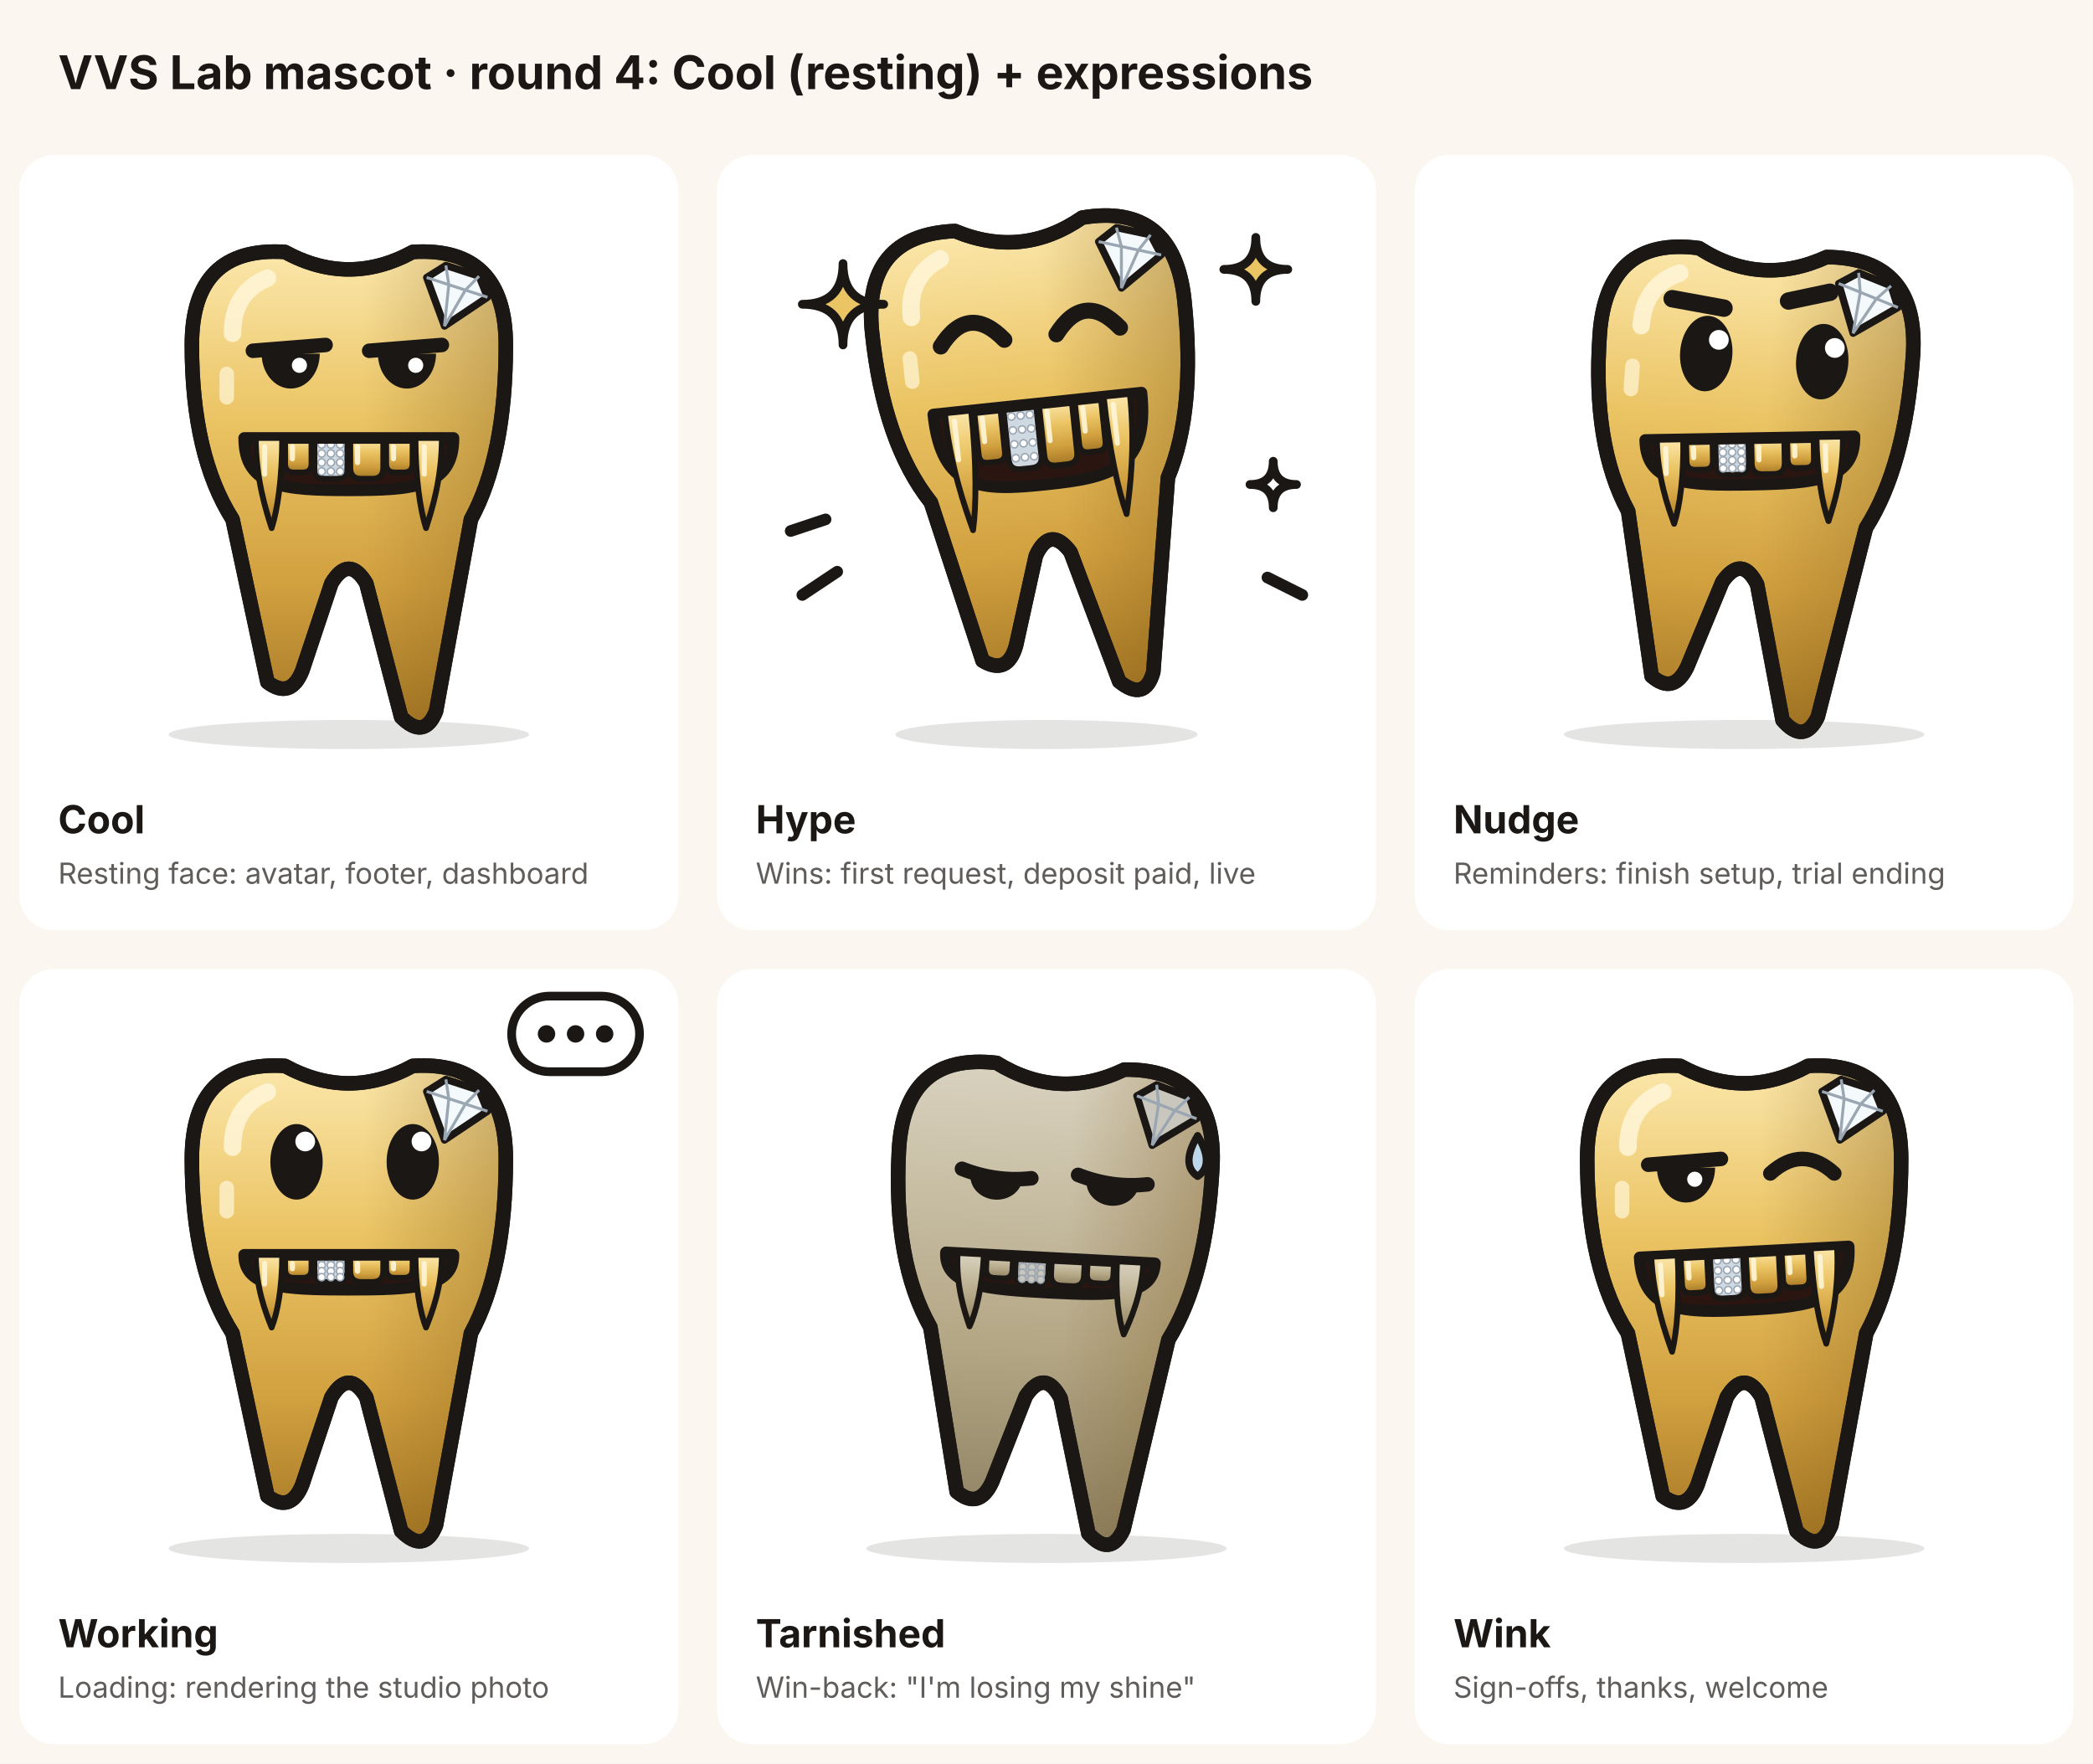
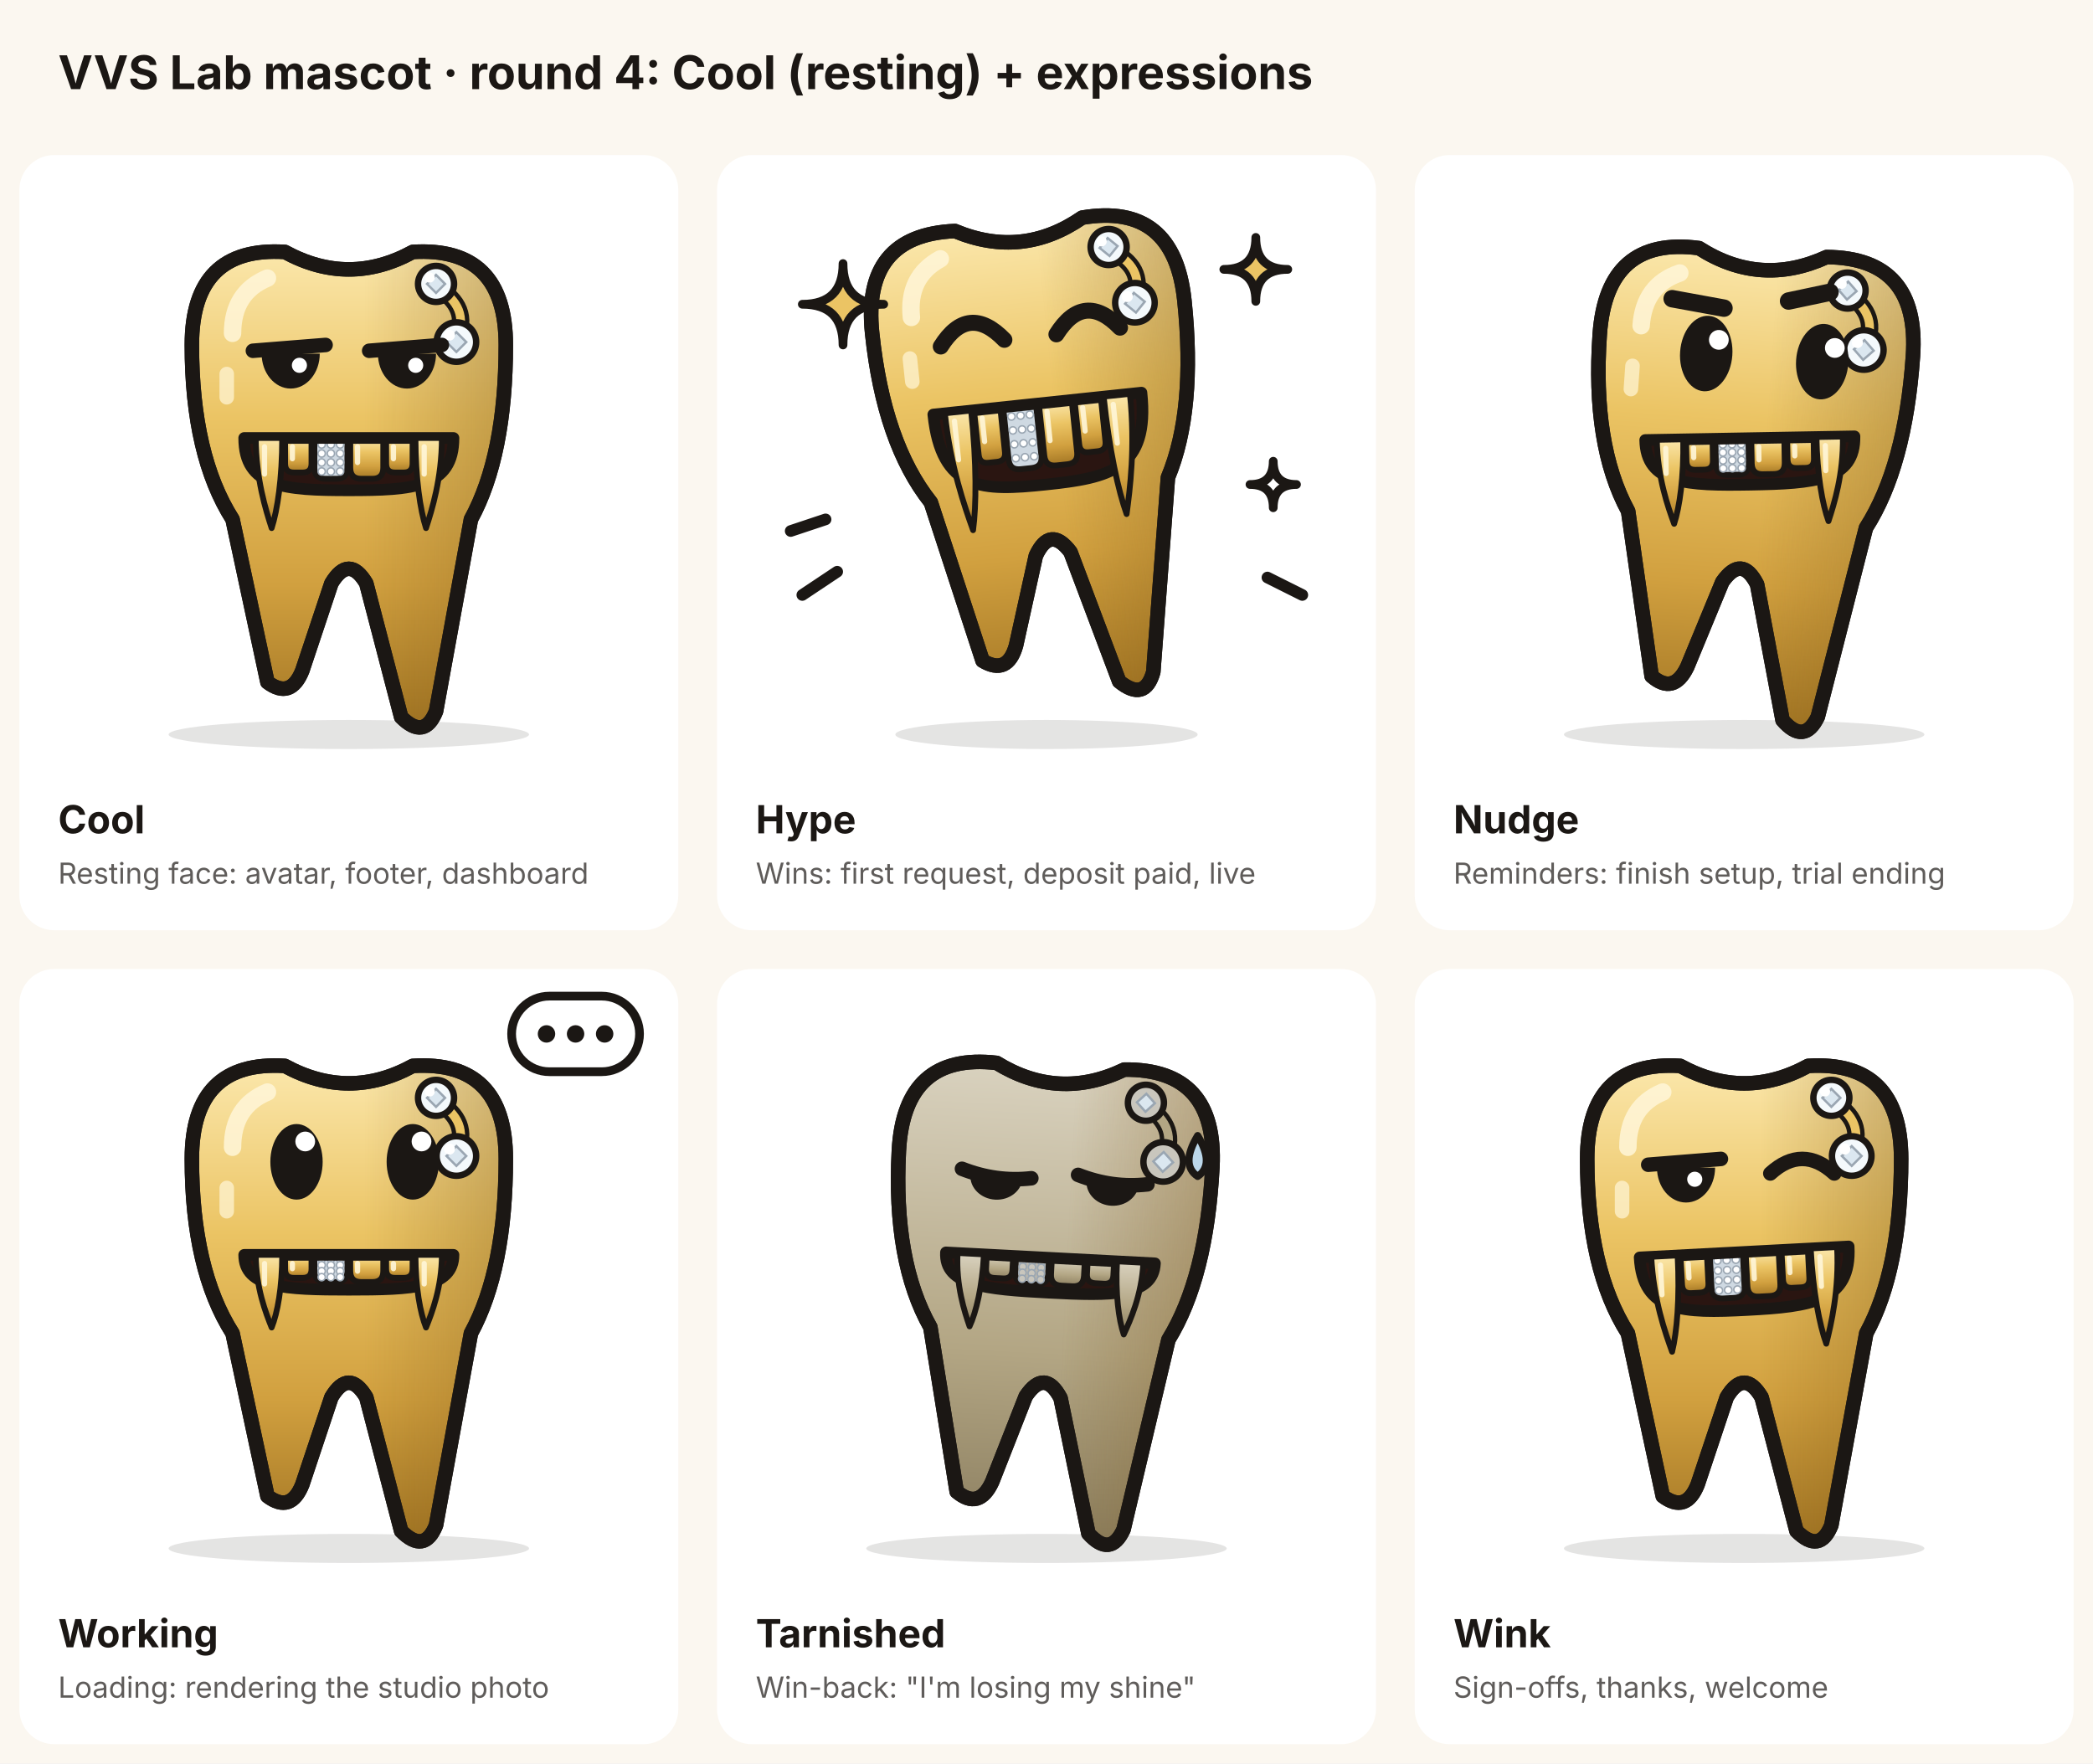
<svg xmlns="http://www.w3.org/2000/svg" viewBox="0 0 1080 910" width="1080" height="910">
  <defs>
    <linearGradient id="gold" x1="0" y1="0" x2="0" y2="1">
      <stop offset="0" stop-color="#fbe7ab" />
      <stop offset=".35" stop-color="#ebc464" />
      <stop offset=".7" stop-color="#d1a03f" />
      <stop offset="1" stop-color="#a37624" />
    </linearGradient>
    <linearGradient id="shade" x1="0" y1="0" x2="1" y2="0">
      <stop offset=".55" stop-color="#7a5414" stop-opacity="0" />
      <stop offset="1" stop-color="#7a5414" stop-opacity=".35" />
    </linearGradient>
    <linearGradient id="turn" x1="0" y1="0" x2="1" y2="0">
      <stop offset="0" stop-color="#6e4a10" stop-opacity=".55" />
      <stop offset=".3" stop-color="#6e4a10" stop-opacity="0" />
    </linearGradient>
    <linearGradient id="dull" x1="0" y1="0" x2="0" y2="1">
      <stop offset="0" stop-color="#d9d2bf" />
      <stop offset=".6" stop-color="#b3a684" />
      <stop offset="1" stop-color="#8c7f60" />
    </linearGradient>
    <filter id="sticker" x="-15%" y="-15%" width="130%" height="130%">
      <feMorphology in="SourceAlpha" operator="dilate" radius="7" result="grown" />
      <feFlood flood-color="#fbf7f0" />
      <feComposite in2="grown" operator="in" result="edge" />
      <feMerge>
        <feMergeNode in="edge" />
        <feMergeNode in="SourceGraphic" />
      </feMerge>
    </filter>
  </defs>
  <rect width="1080" height="910" fill="#fbf7f0" />
  <text x="30" y="46" font-family="Inter" font-size="24" font-weight="700" fill="#1b1714">VVS Lab mascot · round 4: Cool (resting) + expressions</text>
  <g transform="translate(0 70)">
    <rect x="10" y="10" width="340" height="400" rx="18" fill="#ffffff" />
    <g transform="translate(30 18) scale(1.5)">
      <ellipse cx="100" cy="194" rx="62" ry="5" fill="#1b1714" opacity=".12" />
      <g transform="translate(0 0) rotate(0 100 120)">
        <path d="M46 60Q46 26 78 28Q100 40 122 28Q154 26 154 60Q154 98 142 120L130 186Q126 196 118 188L106 142Q100 132 94 142L84 172Q80 182 72 176L60 120Q46 98 46 60Z" fill="url(#gold)" stroke="#1b1714" stroke-width="5" stroke-linejoin="round" />
        <path d="M46 60Q46 26 78 28Q100 40 122 28Q154 26 154 60Q154 98 142 120L130 186Q126 196 118 188L106 142Q100 132 94 142L84 172Q80 182 72 176L60 120Q46 98 46 60Z" fill="url(#shade)" />
        <path d="M46 60Q46 26 78 28Q100 40 122 28Q154 26 154 60Q154 98 142 120L130 186Q126 196 118 188L106 142Q100 132 94 142L84 172Q80 182 72 176L60 120Q46 98 46 60Z" fill="none" stroke="#1b1714" stroke-width="5" stroke-linejoin="round" />
        <path d="M60 56Q60 42 72 37" fill="none" stroke="#fff6d8" stroke-width="6" stroke-linecap="round" opacity=".85" />
        <path d="M58 70L58 78" stroke="#fff6d8" stroke-width="5" stroke-linecap="round" opacity=".7" />
        <g transform="translate(100 0) scale(1 1) translate(-100 0)">
-           <g transform="translate(136 44) rotate(18)">
-             <path d="M-11 -4L-6 -10L6 -10L11 -4L0 10Z" fill="#f4f9fc" stroke="#1b1714" stroke-width="2.5" stroke-linejoin="round" />
-             <path d="M-11 -4L11 -4M-6 -10L-3 -4L0 10L3 -4L6 -10" fill="none" stroke="#9aa6b2" stroke-width="1" />
+           <g>
+             <path d="M130 40Q142 47 137 58" fill="none" stroke="#1b1714" stroke-width="6" stroke-linecap="round" />
+             <path d="M130 40Q142 47 137 58" fill="none" stroke="#ebc464" stroke-width="3" stroke-linecap="round" />
+             <circle cx="130" cy="39" r="6.2" fill="#f4f9fc" stroke="#1b1714" stroke-width="2.2" />
+             <path d="M126.9 39L130 35.9L133.1 39L130 42.1Z" fill="#dbe7f0" stroke="#9aa6b2" stroke-width=".8" />
+             <circle cx="127.83" cy="36.83" r="1.736" fill="#fff" />
+             <circle cx="137" cy="59" r="6.8" fill="#f4f9fc" stroke="#1b1714" stroke-width="2.2" />
+             <path d="M133.6 59L137 55.6L140.4 59L137 62.4Z" fill="#dbe7f0" stroke="#9aa6b2" stroke-width=".8" />
+             <circle cx="134.62" cy="56.62" r="1.904" fill="#fff" />
          </g>
          <path d="M70 63A10 12 0 0 0 90 63Z" fill="#1b1714" />
          <path d="M67 62L92 60" stroke="#1b1714" stroke-width="5" stroke-linecap="round" />
          <circle cx="83" cy="67" r="2.6" fill="#fff" />
          <path d="M110 63A10 12 0 0 0 130 63Z" fill="#1b1714" />
          <path d="M107 62L132 60" stroke="#1b1714" stroke-width="5" stroke-linecap="round" />
          <circle cx="123" cy="67" r="2.6" fill="#fff" />
          <g transform="rotate(0 100 92)">
            <clipPath id="ml0">
              <path d="M64 92L136 92C136 109.1 122 110 100 110C78 110 64 109.1 64 92Z" />
            </clipPath>
            <path d="M64 92L136 92C136 109.1 122 110 100 110C78 110 64 109.1 64 92Z" fill="#2a1511" />
            <g clip-path="url(#ml0)">
              <path d="M78.077 92L87.154 92L87.154 100.854Q87.154 103.88 84.128 103.88L81.103 103.88Q78.077 103.88 78.077 100.854Z" fill="url(#gold)" stroke="#1b1714" stroke-width="2" stroke-linejoin="round" />
              <path d="M80.577 95L80.577 99.128" stroke="#fff6d8" stroke-width="1.8" stroke-linecap="round" opacity=".9" />
              <path d="M88.154 92L99.5 92L99.5 102.258Q99.5 106.04 95.718 106.04L91.936 106.04Q88.154 106.04 88.154 102.258Z" fill="#cfd9e2" stroke="#1b1714" stroke-width="2" stroke-linejoin="round" />
              <circle cx="90.65" cy="94.246" r="1.248" fill="#ffffff" stroke="#9aa6b2" stroke-width=".5" />
              <circle cx="90.65" cy="97.335" r="1.248" fill="#ffffff" stroke="#9aa6b2" stroke-width=".5" />
              <circle cx="90.65" cy="100.424" r="1.248" fill="#ffffff" stroke="#9aa6b2" stroke-width=".5" />
              <circle cx="90.65" cy="103.513" r="1.248" fill="#ffffff" stroke="#9aa6b2" stroke-width=".5" />
              <circle cx="93.827" cy="94.246" r="1.248" fill="#ffffff" stroke="#9aa6b2" stroke-width=".5" />
              <circle cx="93.827" cy="97.335" r="1.248" fill="#ffffff" stroke="#9aa6b2" stroke-width=".5" />
              <circle cx="93.827" cy="100.424" r="1.248" fill="#ffffff" stroke="#9aa6b2" stroke-width=".5" />
              <circle cx="93.827" cy="103.513" r="1.248" fill="#ffffff" stroke="#9aa6b2" stroke-width=".5" />
              <circle cx="97.004" cy="94.246" r="1.248" fill="#ffffff" stroke="#9aa6b2" stroke-width=".5" />
              <circle cx="97.004" cy="97.335" r="1.248" fill="#ffffff" stroke="#9aa6b2" stroke-width=".5" />
              <circle cx="97.004" cy="100.424" r="1.248" fill="#ffffff" stroke="#9aa6b2" stroke-width=".5" />
              <circle cx="97.004" cy="103.513" r="1.248" fill="#ffffff" stroke="#9aa6b2" stroke-width=".5" />
              <path d="M100.5 92L111.846 92L111.846 102.258Q111.846 106.04 108.064 106.04L104.282 106.04Q100.5 106.04 100.5 102.258Z" fill="url(#gold)" stroke="#1b1714" stroke-width="2" stroke-linejoin="round" />
              <path d="M103 95L103 100.424" stroke="#fff6d8" stroke-width="1.8" stroke-linecap="round" opacity=".9" />
              <path d="M112.846 92L121.923 92L121.923 100.854Q121.923 103.88 118.897 103.88L115.872 103.88Q112.846 103.88 112.846 100.854Z" fill="url(#gold)" stroke="#1b1714" stroke-width="2" stroke-linejoin="round" />
              <path d="M115.346 95L115.346 99.128" stroke="#fff6d8" stroke-width="1.8" stroke-linecap="round" opacity=".9" />
            </g>
            <path d="M64 92L136 92C136 109.1 122 110 100 110C78 110 64 109.1 64 92Z" fill="none" stroke="#1b1714" stroke-width="4" stroke-linejoin="round" />
            <path d="M68 92L77.077 92C77.077 105.95 75.446 116.8 73.446 123C71.446 116.8 68 105.95 68 92Z" fill="url(#gold)" stroke="#1b1714" stroke-width="2" stroke-linejoin="round" />
            <path d="M71 95L71 104.4" stroke="#fff6d8" stroke-width="1.8" stroke-linecap="round" opacity=".9" />
            <path d="M122.923 92L132 92C132 105.95 128.554 116.8 126.554 123C124.554 116.8 122.923 105.95 122.923 92Z" fill="url(#gold)" stroke="#1b1714" stroke-width="2" stroke-linejoin="round" />
            <path d="M125.923 95L125.923 104.4" stroke="#fff6d8" stroke-width="1.8" stroke-linecap="round" opacity=".9" />
          </g>
        </g>
      </g>
    </g>
    <text x="30" y="360" font-family="Inter" font-size="20" font-weight="700" fill="#1b1714">Cool</text>
    <text x="30" y="386" font-family="Inter" font-size="15" fill="#1b1714" opacity=".7">Resting face: avatar, footer, dashboard</text>
  </g>
  <g transform="translate(360 70)">
    <rect x="10" y="10" width="340" height="400" rx="18" fill="#ffffff" />
    <g transform="translate(30 18) scale(1.5)">
      <ellipse cx="100" cy="194" rx="52" ry="5" fill="#1b1714" opacity=".12" />
      <g transform="translate(0 -10) rotate(-6 100 120)">
        <path d="M46 60Q46 26 78 28Q100 40 122 28Q154 26 154 60Q154 98 142 120L130 186Q126 196 118 188L106 142Q100 132 94 142L84 172Q80 182 72 176L60 120Q46 98 46 60Z" fill="url(#gold)" stroke="#1b1714" stroke-width="5" stroke-linejoin="round" />
        <path d="M46 60Q46 26 78 28Q100 40 122 28Q154 26 154 60Q154 98 142 120L130 186Q126 196 118 188L106 142Q100 132 94 142L84 172Q80 182 72 176L60 120Q46 98 46 60Z" fill="url(#shade)" />
        <path d="M46 60Q46 26 78 28Q100 40 122 28Q154 26 154 60Q154 98 142 120L130 186Q126 196 118 188L106 142Q100 132 94 142L84 172Q80 182 72 176L60 120Q46 98 46 60Z" fill="none" stroke="#1b1714" stroke-width="5" stroke-linejoin="round" />
        <path d="M60 56Q60 42 72 37" fill="none" stroke="#fff6d8" stroke-width="6" stroke-linecap="round" opacity=".85" />
        <path d="M58 70L58 78" stroke="#fff6d8" stroke-width="5" stroke-linecap="round" opacity=".7" />
        <g transform="translate(100 0) scale(1 1) translate(-100 0)">
-           <g transform="translate(136 44) rotate(18)">
-             <path d="M-11 -4L-6 -10L6 -10L11 -4L0 10Z" fill="#f4f9fc" stroke="#1b1714" stroke-width="2.5" stroke-linejoin="round" />
-             <path d="M-11 -4L11 -4M-6 -10L-3 -4L0 10L3 -4L6 -10" fill="none" stroke="#9aa6b2" stroke-width="1" />
+           <g>
+             <path d="M130 40Q142 47 137 58" fill="none" stroke="#1b1714" stroke-width="6" stroke-linecap="round" />
+             <path d="M130 40Q142 47 137 58" fill="none" stroke="#ebc464" stroke-width="3" stroke-linecap="round" />
+             <circle cx="130" cy="39" r="6.2" fill="#f4f9fc" stroke="#1b1714" stroke-width="2.2" />
+             <path d="M126.9 39L130 35.9L133.1 39L130 42.1Z" fill="#dbe7f0" stroke="#9aa6b2" stroke-width=".8" />
+             <circle cx="127.83" cy="36.83" r="1.736" fill="#fff" />
+             <circle cx="137" cy="59" r="6.8" fill="#f4f9fc" stroke="#1b1714" stroke-width="2.2" />
+             <path d="M133.6 59L137 55.6L140.4 59L137 62.4Z" fill="#dbe7f0" stroke="#9aa6b2" stroke-width=".8" />
+             <circle cx="134.62" cy="56.62" r="1.904" fill="#fff" />
          </g>
          <path d="M69 67Q80 53 91 67" fill="none" stroke="#1b1714" stroke-width="5.5" stroke-linecap="round" />
          <path d="M109 67Q120 53 131 67" fill="none" stroke="#1b1714" stroke-width="5.5" stroke-linecap="round" />
          <g transform="rotate(0 100 90)">
            <clipPath id="ml1">
              <path d="M64 90L136 90C136 116.6 122 118 100 118C78 118 64 116.6 64 90Z" />
            </clipPath>
            <path d="M64 90L136 90C136 116.6 122 118 100 118C78 118 64 116.6 64 90Z" fill="#2a1511" />
            <g clip-path="url(#ml1)">
              <path d="M78.077 90L87.154 90L87.154 105.454Q87.154 108.48 84.128 108.48L81.103 108.48Q78.077 108.48 78.077 105.454Z" fill="url(#gold)" stroke="#1b1714" stroke-width="2" stroke-linejoin="round" />
              <path d="M80.577 93L80.577 101.088" stroke="#fff6d8" stroke-width="1.8" stroke-linecap="round" opacity=".9" />
              <path d="M88.154 90L99.5 90L99.5 108.058Q99.5 111.84 95.718 111.84L91.936 111.84Q88.154 111.84 88.154 108.058Z" fill="#cfd9e2" stroke="#1b1714" stroke-width="2" stroke-linejoin="round" />
              <circle cx="90.65" cy="93.494" r="1.248" fill="#ffffff" stroke="#9aa6b2" stroke-width=".5" />
              <circle cx="90.65" cy="98.299" r="1.248" fill="#ffffff" stroke="#9aa6b2" stroke-width=".5" />
              <circle cx="90.65" cy="103.104" r="1.248" fill="#ffffff" stroke="#9aa6b2" stroke-width=".5" />
              <circle cx="90.65" cy="107.909" r="1.248" fill="#ffffff" stroke="#9aa6b2" stroke-width=".5" />
              <circle cx="93.827" cy="93.494" r="1.248" fill="#ffffff" stroke="#9aa6b2" stroke-width=".5" />
              <circle cx="93.827" cy="98.299" r="1.248" fill="#ffffff" stroke="#9aa6b2" stroke-width=".5" />
              <circle cx="93.827" cy="103.104" r="1.248" fill="#ffffff" stroke="#9aa6b2" stroke-width=".5" />
              <circle cx="93.827" cy="107.909" r="1.248" fill="#ffffff" stroke="#9aa6b2" stroke-width=".5" />
              <circle cx="97.004" cy="93.494" r="1.248" fill="#ffffff" stroke="#9aa6b2" stroke-width=".5" />
              <circle cx="97.004" cy="98.299" r="1.248" fill="#ffffff" stroke="#9aa6b2" stroke-width=".5" />
              <circle cx="97.004" cy="103.104" r="1.248" fill="#ffffff" stroke="#9aa6b2" stroke-width=".5" />
              <circle cx="97.004" cy="107.909" r="1.248" fill="#ffffff" stroke="#9aa6b2" stroke-width=".5" />
              <path d="M100.5 90L111.846 90L111.846 108.058Q111.846 111.84 108.064 111.84L104.282 111.84Q100.5 111.84 100.5 108.058Z" fill="url(#gold)" stroke="#1b1714" stroke-width="2" stroke-linejoin="round" />
              <path d="M103 93L103 103.104" stroke="#fff6d8" stroke-width="1.8" stroke-linecap="round" opacity=".9" />
              <path d="M112.846 90L121.923 90L121.923 105.454Q121.923 108.48 118.897 108.48L115.872 108.48Q112.846 108.48 112.846 105.454Z" fill="url(#gold)" stroke="#1b1714" stroke-width="2" stroke-linejoin="round" />
              <path d="M115.346 93L115.346 101.088" stroke="#fff6d8" stroke-width="1.8" stroke-linecap="round" opacity=".9" />
            </g>
            <path d="M64 90L136 90C136 116.6 122 118 100 118C78 118 64 116.6 64 90Z" fill="none" stroke="#1b1714" stroke-width="4" stroke-linejoin="round" />
            <path d="M68 90L77.077 90C77.077 108.45 75.446 122.8 73.446 131C71.446 122.8 68 108.45 68 90Z" fill="url(#gold)" stroke="#1b1714" stroke-width="2" stroke-linejoin="round" />
            <path d="M71 93L71 106.4" stroke="#fff6d8" stroke-width="1.8" stroke-linecap="round" opacity=".9" />
            <path d="M122.923 90L132 90C132 108.45 128.554 122.8 126.554 131C124.554 122.8 122.923 108.45 122.923 90Z" fill="url(#gold)" stroke="#1b1714" stroke-width="2" stroke-linejoin="round" />
            <path d="M125.923 93L125.923 106.4" stroke="#fff6d8" stroke-width="1.8" stroke-linecap="round" opacity=".9" />
          </g>
        </g>
      </g>
      <path d="M30 32Q30 46 44 46Q30 46 30 60Q30 46 16 46Q30 46 30 32Z" fill="#ebc464" stroke="#1b1714" stroke-width="3" stroke-linejoin="round" />
      <path d="M172 23Q172 34 183 34Q172 34 172 45Q172 34 161 34Q172 34 172 23Z" fill="#ebc464" stroke="#1b1714" stroke-width="3" stroke-linejoin="round" />
      <path d="M178 100Q178 108 186 108Q178 108 178 116Q178 108 170 108Q178 108 178 100Z" fill="#fff" stroke="#1b1714" stroke-width="3" stroke-linejoin="round" />
      <path d="M24 120l-12 4M28 138l-12 8M176 140l12 6" stroke="#1b1714" stroke-width="4" stroke-linecap="round" />
    </g>
    <text x="30" y="360" font-family="Inter" font-size="20" font-weight="700" fill="#1b1714">Hype</text>
    <text x="30" y="386" font-family="Inter" font-size="15" fill="#1b1714" opacity=".7">Wins: first request, deposit paid, live</text>
  </g>
  <g transform="translate(720 70)">
    <rect x="10" y="10" width="340" height="400" rx="18" fill="#ffffff" />
    <g transform="translate(30 18) scale(1.5)">
      <ellipse cx="100" cy="194" rx="62" ry="5" fill="#1b1714" opacity=".12" />
      <g transform="translate(0 0) rotate(4 100 120)">
        <path d="M46 60Q46 26 78 28Q100 40 122 28Q154 26 154 60Q154 98 142 120L130 186Q126 196 118 188L106 142Q100 132 94 142L84 172Q80 182 72 176L60 120Q46 98 46 60Z" fill="url(#gold)" stroke="#1b1714" stroke-width="5" stroke-linejoin="round" />
        <path d="M46 60Q46 26 78 28Q100 40 122 28Q154 26 154 60Q154 98 142 120L130 186Q126 196 118 188L106 142Q100 132 94 142L84 172Q80 182 72 176L60 120Q46 98 46 60Z" fill="url(#shade)" />
        <path d="M46 60Q46 26 78 28Q100 40 122 28Q154 26 154 60Q154 98 142 120L130 186Q126 196 118 188L106 142Q100 132 94 142L84 172Q80 182 72 176L60 120Q46 98 46 60Z" fill="none" stroke="#1b1714" stroke-width="5" stroke-linejoin="round" />
        <path d="M60 56Q60 42 72 37" fill="none" stroke="#fff6d8" stroke-width="6" stroke-linecap="round" opacity=".85" />
        <path d="M58 70L58 78" stroke="#fff6d8" stroke-width="5" stroke-linecap="round" opacity=".7" />
        <g transform="translate(100 0) scale(1 1) translate(-100 0)">
-           <g transform="translate(136 44) rotate(18)">
-             <path d="M-11 -4L-6 -10L6 -10L11 -4L0 10Z" fill="#f4f9fc" stroke="#1b1714" stroke-width="2.5" stroke-linejoin="round" />
-             <path d="M-11 -4L11 -4M-6 -10L-3 -4L0 10L3 -4L6 -10" fill="none" stroke="#9aa6b2" stroke-width="1" />
+           <g>
+             <path d="M130 40Q142 47 137 58" fill="none" stroke="#1b1714" stroke-width="6" stroke-linecap="round" />
+             <path d="M130 40Q142 47 137 58" fill="none" stroke="#ebc464" stroke-width="3" stroke-linecap="round" />
+             <circle cx="130" cy="39" r="6.2" fill="#f4f9fc" stroke="#1b1714" stroke-width="2.2" />
+             <path d="M126.9 39L130 35.9L133.1 39L130 42.1Z" fill="#dbe7f0" stroke="#9aa6b2" stroke-width=".8" />
+             <circle cx="127.83" cy="36.83" r="1.736" fill="#fff" />
+             <circle cx="137" cy="59" r="6.8" fill="#f4f9fc" stroke="#1b1714" stroke-width="2.2" />
+             <path d="M133.6 59L137 55.6L140.4 59L137 62.4Z" fill="#dbe7f0" stroke="#9aa6b2" stroke-width=".8" />
+             <circle cx="134.62" cy="56.62" r="1.904" fill="#fff" />
          </g>
          <ellipse cx="83" cy="64" rx="9" ry="13" fill="#1b1714" />
          <circle cx="87" cy="59" r="3.4" fill="#fff" />
          <ellipse cx="123" cy="64" rx="9" ry="13" fill="#1b1714" />
          <circle cx="127" cy="59" r="3.4" fill="#fff" />
          <path d="M70 46L88 48" stroke="#1b1714" stroke-width="6" stroke-linecap="round" />
          <path d="M110 44L124 40" stroke="#1b1714" stroke-width="6" stroke-linecap="round" />
          <g transform="rotate(-5 100 92)">
            <clipPath id="ml2">
              <path d="M64 92L136 92C136 107.2 122 108 100 108C78 108 64 107.2 64 92Z" />
            </clipPath>
            <path d="M64 92L136 92C136 107.2 122 108 100 108C78 108 64 107.2 64 92Z" fill="#2a1511" />
            <g clip-path="url(#ml2)">
              <path d="M78.077 92L87.154 92L87.154 99.534Q87.154 102.56 84.128 102.56L81.103 102.56Q78.077 102.56 78.077 99.534Z" fill="url(#gold)" stroke="#1b1714" stroke-width="2" stroke-linejoin="round" />
              <path d="M80.577 95L80.577 98.336" stroke="#fff6d8" stroke-width="1.8" stroke-linecap="round" opacity=".9" />
              <path d="M88.154 92L99.5 92L99.5 100.698Q99.5 104.48 95.718 104.48L91.936 104.48Q88.154 104.48 88.154 100.698Z" fill="#cfd9e2" stroke="#1b1714" stroke-width="2" stroke-linejoin="round" />
              <circle cx="90.65" cy="93.997" r="1.248" fill="#ffffff" stroke="#9aa6b2" stroke-width=".5" />
              <circle cx="90.65" cy="96.742" r="1.248" fill="#ffffff" stroke="#9aa6b2" stroke-width=".5" />
              <circle cx="90.65" cy="99.488" r="1.248" fill="#ffffff" stroke="#9aa6b2" stroke-width=".5" />
              <circle cx="90.65" cy="102.234" r="1.248" fill="#ffffff" stroke="#9aa6b2" stroke-width=".5" />
              <circle cx="93.827" cy="93.997" r="1.248" fill="#ffffff" stroke="#9aa6b2" stroke-width=".5" />
              <circle cx="93.827" cy="96.742" r="1.248" fill="#ffffff" stroke="#9aa6b2" stroke-width=".5" />
              <circle cx="93.827" cy="99.488" r="1.248" fill="#ffffff" stroke="#9aa6b2" stroke-width=".5" />
              <circle cx="93.827" cy="102.234" r="1.248" fill="#ffffff" stroke="#9aa6b2" stroke-width=".5" />
              <circle cx="97.004" cy="93.997" r="1.248" fill="#ffffff" stroke="#9aa6b2" stroke-width=".5" />
              <circle cx="97.004" cy="96.742" r="1.248" fill="#ffffff" stroke="#9aa6b2" stroke-width=".5" />
              <circle cx="97.004" cy="99.488" r="1.248" fill="#ffffff" stroke="#9aa6b2" stroke-width=".5" />
              <circle cx="97.004" cy="102.234" r="1.248" fill="#ffffff" stroke="#9aa6b2" stroke-width=".5" />
              <path d="M100.5 92L111.846 92L111.846 100.698Q111.846 104.48 108.064 104.48L104.282 104.48Q100.5 104.48 100.5 100.698Z" fill="url(#gold)" stroke="#1b1714" stroke-width="2" stroke-linejoin="round" />
              <path d="M103 95L103 99.488" stroke="#fff6d8" stroke-width="1.8" stroke-linecap="round" opacity=".9" />
              <path d="M112.846 92L121.923 92L121.923 99.534Q121.923 102.56 118.897 102.56L115.872 102.56Q112.846 102.56 112.846 99.534Z" fill="url(#gold)" stroke="#1b1714" stroke-width="2" stroke-linejoin="round" />
              <path d="M115.346 95L115.346 98.336" stroke="#fff6d8" stroke-width="1.8" stroke-linecap="round" opacity=".9" />
            </g>
            <path d="M64 92L136 92C136 107.2 122 108 100 108C78 108 64 107.2 64 92Z" fill="none" stroke="#1b1714" stroke-width="4" stroke-linejoin="round" />
            <path d="M68 92L77.077 92C77.077 105.05 75.446 115.2 73.446 121C71.446 115.2 68 105.05 68 92Z" fill="url(#gold)" stroke="#1b1714" stroke-width="2" stroke-linejoin="round" />
            <path d="M71 95L71 103.6" stroke="#fff6d8" stroke-width="1.8" stroke-linecap="round" opacity=".9" />
            <path d="M122.923 92L132 92C132 105.05 128.554 115.2 126.554 121C124.554 115.2 122.923 105.05 122.923 92Z" fill="url(#gold)" stroke="#1b1714" stroke-width="2" stroke-linejoin="round" />
            <path d="M125.923 95L125.923 103.6" stroke="#fff6d8" stroke-width="1.8" stroke-linecap="round" opacity=".9" />
          </g>
        </g>
      </g>
    </g>
    <text x="30" y="360" font-family="Inter" font-size="20" font-weight="700" fill="#1b1714">Nudge</text>
    <text x="30" y="386" font-family="Inter" font-size="15" fill="#1b1714" opacity=".7">Reminders: finish setup, trial ending</text>
  </g>
  <g transform="translate(0 490)">
    <rect x="10" y="10" width="340" height="400" rx="18" fill="#ffffff" />
    <g transform="translate(30 18) scale(1.5)">
      <ellipse cx="100" cy="194" rx="62" ry="5" fill="#1b1714" opacity=".12" />
      <g transform="translate(0 0) rotate(0 100 120)">
        <path d="M46 60Q46 26 78 28Q100 40 122 28Q154 26 154 60Q154 98 142 120L130 186Q126 196 118 188L106 142Q100 132 94 142L84 172Q80 182 72 176L60 120Q46 98 46 60Z" fill="url(#gold)" stroke="#1b1714" stroke-width="5" stroke-linejoin="round" />
        <path d="M46 60Q46 26 78 28Q100 40 122 28Q154 26 154 60Q154 98 142 120L130 186Q126 196 118 188L106 142Q100 132 94 142L84 172Q80 182 72 176L60 120Q46 98 46 60Z" fill="url(#shade)" />
        <path d="M46 60Q46 26 78 28Q100 40 122 28Q154 26 154 60Q154 98 142 120L130 186Q126 196 118 188L106 142Q100 132 94 142L84 172Q80 182 72 176L60 120Q46 98 46 60Z" fill="none" stroke="#1b1714" stroke-width="5" stroke-linejoin="round" />
        <path d="M60 56Q60 42 72 37" fill="none" stroke="#fff6d8" stroke-width="6" stroke-linecap="round" opacity=".85" />
        <path d="M58 70L58 78" stroke="#fff6d8" stroke-width="5" stroke-linecap="round" opacity=".7" />
        <g transform="translate(100 0) scale(1 1) translate(-100 0)">
-           <g transform="translate(136 44) rotate(18)">
-             <path d="M-11 -4L-6 -10L6 -10L11 -4L0 10Z" fill="#f4f9fc" stroke="#1b1714" stroke-width="2.5" stroke-linejoin="round" />
-             <path d="M-11 -4L11 -4M-6 -10L-3 -4L0 10L3 -4L6 -10" fill="none" stroke="#9aa6b2" stroke-width="1" />
+           <g>
+             <path d="M130 40Q142 47 137 58" fill="none" stroke="#1b1714" stroke-width="6" stroke-linecap="round" />
+             <path d="M130 40Q142 47 137 58" fill="none" stroke="#ebc464" stroke-width="3" stroke-linecap="round" />
+             <circle cx="130" cy="39" r="6.2" fill="#f4f9fc" stroke="#1b1714" stroke-width="2.2" />
+             <path d="M126.9 39L130 35.9L133.1 39L130 42.1Z" fill="#dbe7f0" stroke="#9aa6b2" stroke-width=".8" />
+             <circle cx="127.83" cy="36.83" r="1.736" fill="#fff" />
+             <circle cx="137" cy="59" r="6.8" fill="#f4f9fc" stroke="#1b1714" stroke-width="2.2" />
+             <path d="M133.6 59L137 55.6L140.4 59L137 62.4Z" fill="#dbe7f0" stroke="#9aa6b2" stroke-width=".8" />
+             <circle cx="134.62" cy="56.62" r="1.904" fill="#fff" />
          </g>
          <ellipse cx="82" cy="61" rx="9" ry="13" fill="#1b1714" />
          <circle cx="85" cy="54" r="3.4" fill="#fff" />
          <ellipse cx="122" cy="61" rx="9" ry="13" fill="#1b1714" />
          <circle cx="125" cy="54" r="3.4" fill="#fff" />
          <g transform="rotate(0 100 93)">
            <clipPath id="ml3">
              <path d="M64 93L136 93C136 104.4 122 105 100 105C78 105 64 104.4 64 93Z" />
            </clipPath>
            <path d="M64 93L136 93C136 104.4 122 105 100 105C78 105 64 104.4 64 93Z" fill="#2a1511" />
            <g clip-path="url(#ml3)">
              <path d="M78.077 93L87.154 93L87.154 97.894Q87.154 100.92 84.128 100.92L81.103 100.92Q78.077 100.92 78.077 97.894Z" fill="url(#gold)" stroke="#1b1714" stroke-width="2" stroke-linejoin="round" />
              <path d="M80.577 96L80.577 97.752" stroke="#fff6d8" stroke-width="1.8" stroke-linecap="round" opacity=".9" />
              <path d="M88.154 93L99.5 93L99.5 98.578Q99.5 102.36 95.718 102.36L91.936 102.36Q88.154 102.36 88.154 98.578Z" fill="#cfd9e2" stroke="#1b1714" stroke-width="2" stroke-linejoin="round" />
              <circle cx="90.65" cy="94.498" r="1.248" fill="#ffffff" stroke="#9aa6b2" stroke-width=".5" />
              <circle cx="90.65" cy="96.557" r="1.248" fill="#ffffff" stroke="#9aa6b2" stroke-width=".5" />
              <circle cx="90.65" cy="98.616" r="1.248" fill="#ffffff" stroke="#9aa6b2" stroke-width=".5" />
              <circle cx="90.65" cy="100.675" r="1.248" fill="#ffffff" stroke="#9aa6b2" stroke-width=".5" />
              <circle cx="93.827" cy="94.498" r="1.248" fill="#ffffff" stroke="#9aa6b2" stroke-width=".5" />
              <circle cx="93.827" cy="96.557" r="1.248" fill="#ffffff" stroke="#9aa6b2" stroke-width=".5" />
              <circle cx="93.827" cy="98.616" r="1.248" fill="#ffffff" stroke="#9aa6b2" stroke-width=".5" />
              <circle cx="93.827" cy="100.675" r="1.248" fill="#ffffff" stroke="#9aa6b2" stroke-width=".5" />
              <circle cx="97.004" cy="94.498" r="1.248" fill="#ffffff" stroke="#9aa6b2" stroke-width=".5" />
              <circle cx="97.004" cy="96.557" r="1.248" fill="#ffffff" stroke="#9aa6b2" stroke-width=".5" />
              <circle cx="97.004" cy="98.616" r="1.248" fill="#ffffff" stroke="#9aa6b2" stroke-width=".5" />
              <circle cx="97.004" cy="100.675" r="1.248" fill="#ffffff" stroke="#9aa6b2" stroke-width=".5" />
              <path d="M100.5 93L111.846 93L111.846 98.578Q111.846 102.36 108.064 102.36L104.282 102.36Q100.5 102.36 100.5 98.578Z" fill="url(#gold)" stroke="#1b1714" stroke-width="2" stroke-linejoin="round" />
              <path d="M103 96L103 98.616" stroke="#fff6d8" stroke-width="1.8" stroke-linecap="round" opacity=".9" />
              <path d="M112.846 93L121.923 93L121.923 97.894Q121.923 100.92 118.897 100.92L115.872 100.92Q112.846 100.92 112.846 97.894Z" fill="url(#gold)" stroke="#1b1714" stroke-width="2" stroke-linejoin="round" />
              <path d="M115.346 96L115.346 97.752" stroke="#fff6d8" stroke-width="1.8" stroke-linecap="round" opacity=".9" />
            </g>
            <path d="M64 93L136 93C136 104.4 122 105 100 105C78 105 64 104.4 64 93Z" fill="none" stroke="#1b1714" stroke-width="4" stroke-linejoin="round" />
            <path d="M68 93L77.077 93C77.077 104.25 75.446 113 73.446 118C71.446 113 68 104.25 68 93Z" fill="url(#gold)" stroke="#1b1714" stroke-width="2" stroke-linejoin="round" />
            <path d="M71 96L71 103" stroke="#fff6d8" stroke-width="1.8" stroke-linecap="round" opacity=".9" />
            <path d="M122.923 93L132 93C132 104.25 128.554 113 126.554 118C124.554 113 122.923 104.25 122.923 93Z" fill="url(#gold)" stroke="#1b1714" stroke-width="2" stroke-linejoin="round" />
            <path d="M125.923 96L125.923 103" stroke="#fff6d8" stroke-width="1.8" stroke-linecap="round" opacity=".9" />
          </g>
        </g>
      </g>
      <g>
        <rect x="156" y="4" width="44" height="26" rx="13" fill="#fff" stroke="#1b1714" stroke-width="3" />
        <circle cx="168" cy="17" r="3" fill="#1b1714" />
        <circle cx="178" cy="17" r="3" fill="#1b1714" />
        <circle cx="188" cy="17" r="3" fill="#1b1714" />
      </g>
    </g>
    <text x="30" y="360" font-family="Inter" font-size="20" font-weight="700" fill="#1b1714">Working</text>
    <text x="30" y="386" font-family="Inter" font-size="15" fill="#1b1714" opacity=".7">Loading: rendering the studio photo</text>
  </g>
  <g transform="translate(360 490)">
    <rect x="10" y="10" width="340" height="400" rx="18" fill="#ffffff" />
    <g transform="translate(30 18) scale(1.5)">
      <ellipse cx="100" cy="194" rx="62" ry="5" fill="#1b1714" opacity=".12" />
      <g transform="translate(0 0) rotate(3 100 120)">
        <path d="M46 60Q46 26 78 28Q100 40 122 28Q154 26 154 60Q154 98 142 120L130 186Q126 196 118 188L106 142Q100 132 94 142L84 172Q80 182 72 176L60 120Q46 98 46 60Z" fill="url(#dull)" stroke="#1b1714" stroke-width="5" stroke-linejoin="round" />
        <path d="M46 60Q46 26 78 28Q100 40 122 28Q154 26 154 60Q154 98 142 120L130 186Q126 196 118 188L106 142Q100 132 94 142L84 172Q80 182 72 176L60 120Q46 98 46 60Z" fill="url(#shade)" />
        <path d="M46 60Q46 26 78 28Q100 40 122 28Q154 26 154 60Q154 98 142 120L130 186Q126 196 118 188L106 142Q100 132 94 142L84 172Q80 182 72 176L60 120Q46 98 46 60Z" fill="none" stroke="#1b1714" stroke-width="5" stroke-linejoin="round" />
        <g transform="translate(100 0) scale(1 1) translate(-100 0)">
-           <g transform="translate(136 44) rotate(18)">
-             <path d="M-11 -4L-6 -10L6 -10L11 -4L0 10Z" fill="#c9c6bd" stroke="#1b1714" stroke-width="2.5" stroke-linejoin="round" />
-             <path d="M-11 -4L11 -4M-6 -10L-3 -4L0 10L3 -4L6 -10" fill="none" stroke="#9aa6b2" stroke-width="1" />
+           <g>
+             <path d="M130 40Q142 47 137 58" fill="none" stroke="#1b1714" stroke-width="6" stroke-linecap="round" />
+             <path d="M130 40Q142 47 137 58" fill="none" stroke="#b3a684" stroke-width="3" stroke-linecap="round" />
+             <circle cx="130" cy="39" r="6.2" fill="#c9c6bd" stroke="#1b1714" stroke-width="2.2" />
+             <path d="M126.9 39L130 35.9L133.1 39L130 42.1Z" fill="#dbe7f0" stroke="#9aa6b2" stroke-width=".8" />
+             <circle cx="137" cy="59" r="6.8" fill="#c9c6bd" stroke="#1b1714" stroke-width="2.2" />
+             <path d="M133.6 59L137 55.6L140.4 59L137 62.4Z" fill="#dbe7f0" stroke="#9aa6b2" stroke-width=".8" />
          </g>
          <path d="M71 67A9 8 0 0 0 89 67Z" fill="#1b1714" />
          <path d="M68 65Q80 69 92 67" fill="none" stroke="#1b1714" stroke-width="5" stroke-linecap="round" />
          <path d="M111 67A9 8 0 0 0 129 67Z" fill="#1b1714" />
          <path d="M108 65Q120 69 132 67" fill="none" stroke="#1b1714" stroke-width="5" stroke-linecap="round" />
          <g transform="rotate(0 100 94)">
            <clipPath id="ml4">
              <path d="M64 94L136 94C136 105.4 122 106 100 106C78 106 64 105.4 64 94Z" />
            </clipPath>
            <path d="M64 94L136 94C136 105.4 122 106 100 106C78 106 64 105.4 64 94Z" fill="#2a1511" />
            <g clip-path="url(#ml4)">
              <path d="M78.077 94L87.154 94L87.154 98.894Q87.154 101.92 84.128 101.92L81.103 101.92Q78.077 101.92 78.077 98.894Z" fill="url(#dull)" stroke="#1b1714" stroke-width="2" stroke-linejoin="round" />
              <path d="M88.154 94L99.5 94L99.5 99.578Q99.5 103.36 95.718 103.36L91.936 103.36Q88.154 103.36 88.154 99.578Z" fill="#b9b6ad" stroke="#1b1714" stroke-width="2" stroke-linejoin="round" />
              <circle cx="90.65" cy="95.498" r="1.248" fill="#c9c6bd" stroke="#9aa6b2" stroke-width=".5" />
              <circle cx="90.65" cy="97.557" r="1.248" fill="#c9c6bd" stroke="#9aa6b2" stroke-width=".5" />
              <circle cx="90.65" cy="99.616" r="1.248" fill="#c9c6bd" stroke="#9aa6b2" stroke-width=".5" />
              <circle cx="90.65" cy="101.675" r="1.248" fill="#c9c6bd" stroke="#9aa6b2" stroke-width=".5" />
              <circle cx="93.827" cy="95.498" r="1.248" fill="#c9c6bd" stroke="#9aa6b2" stroke-width=".5" />
              <circle cx="93.827" cy="97.557" r="1.248" fill="#c9c6bd" stroke="#9aa6b2" stroke-width=".5" />
              <circle cx="93.827" cy="99.616" r="1.248" fill="#c9c6bd" stroke="#9aa6b2" stroke-width=".5" />
              <circle cx="93.827" cy="101.675" r="1.248" fill="#c9c6bd" stroke="#9aa6b2" stroke-width=".5" />
              <circle cx="97.004" cy="95.498" r="1.248" fill="#c9c6bd" stroke="#9aa6b2" stroke-width=".5" />
              <circle cx="97.004" cy="97.557" r="1.248" fill="#c9c6bd" stroke="#9aa6b2" stroke-width=".5" />
              <circle cx="97.004" cy="99.616" r="1.248" fill="#c9c6bd" stroke="#9aa6b2" stroke-width=".5" />
              <circle cx="97.004" cy="101.675" r="1.248" fill="#c9c6bd" stroke="#9aa6b2" stroke-width=".5" />
              <path d="M100.5 94L111.846 94L111.846 99.578Q111.846 103.36 108.064 103.36L104.282 103.36Q100.5 103.36 100.5 99.578Z" fill="url(#dull)" stroke="#1b1714" stroke-width="2" stroke-linejoin="round" />
              <path d="M112.846 94L121.923 94L121.923 98.894Q121.923 101.92 118.897 101.92L115.872 101.92Q112.846 101.92 112.846 98.894Z" fill="url(#dull)" stroke="#1b1714" stroke-width="2" stroke-linejoin="round" />
            </g>
            <path d="M64 94L136 94C136 105.4 122 106 100 106C78 106 64 105.4 64 94Z" fill="none" stroke="#1b1714" stroke-width="4" stroke-linejoin="round" />
            <path d="M68 94L77.077 94C77.077 105.25 75.446 114 73.446 119C71.446 114 68 105.25 68 94Z" fill="url(#dull)" stroke="#1b1714" stroke-width="2" stroke-linejoin="round" />
            <path d="M122.923 94L132 94C132 105.25 128.554 114 126.554 119C124.554 114 122.923 105.25 122.923 94Z" fill="url(#dull)" stroke="#1b1714" stroke-width="2" stroke-linejoin="round" />
          </g>
        </g>
      </g>
      <path d="M152 52Q158 62 152 66Q146 62 152 52Z" fill="#bcd7ea" stroke="#1b1714" stroke-width="2.5" stroke-linejoin="round" />
    </g>
    <text x="30" y="360" font-family="Inter" font-size="20" font-weight="700" fill="#1b1714">Tarnished</text>
    <text x="30" y="386" font-family="Inter" font-size="15" fill="#1b1714" opacity=".7">Win-back: "I'm losing my shine"</text>
  </g>
  <g transform="translate(720 490)">
    <rect x="10" y="10" width="340" height="400" rx="18" fill="#ffffff" />
    <g transform="translate(30 18) scale(1.5)">
      <ellipse cx="100" cy="194" rx="62" ry="5" fill="#1b1714" opacity=".12" />
      <g transform="translate(0 0) rotate(0 100 120)">
        <path d="M46 60Q46 26 78 28Q100 40 122 28Q154 26 154 60Q154 98 142 120L130 186Q126 196 118 188L106 142Q100 132 94 142L84 172Q80 182 72 176L60 120Q46 98 46 60Z" fill="url(#gold)" stroke="#1b1714" stroke-width="5" stroke-linejoin="round" />
        <path d="M46 60Q46 26 78 28Q100 40 122 28Q154 26 154 60Q154 98 142 120L130 186Q126 196 118 188L106 142Q100 132 94 142L84 172Q80 182 72 176L60 120Q46 98 46 60Z" fill="url(#shade)" />
        <path d="M46 60Q46 26 78 28Q100 40 122 28Q154 26 154 60Q154 98 142 120L130 186Q126 196 118 188L106 142Q100 132 94 142L84 172Q80 182 72 176L60 120Q46 98 46 60Z" fill="none" stroke="#1b1714" stroke-width="5" stroke-linejoin="round" />
        <path d="M60 56Q60 42 72 37" fill="none" stroke="#fff6d8" stroke-width="6" stroke-linecap="round" opacity=".85" />
        <path d="M58 70L58 78" stroke="#fff6d8" stroke-width="5" stroke-linecap="round" opacity=".7" />
        <g transform="translate(100 0) scale(1 1) translate(-100 0)">
-           <g transform="translate(136 44) rotate(18)">
-             <path d="M-11 -4L-6 -10L6 -10L11 -4L0 10Z" fill="#f4f9fc" stroke="#1b1714" stroke-width="2.5" stroke-linejoin="round" />
-             <path d="M-11 -4L11 -4M-6 -10L-3 -4L0 10L3 -4L6 -10" fill="none" stroke="#9aa6b2" stroke-width="1" />
+           <g>
+             <path d="M130 40Q142 47 137 58" fill="none" stroke="#1b1714" stroke-width="6" stroke-linecap="round" />
+             <path d="M130 40Q142 47 137 58" fill="none" stroke="#ebc464" stroke-width="3" stroke-linecap="round" />
+             <circle cx="130" cy="39" r="6.2" fill="#f4f9fc" stroke="#1b1714" stroke-width="2.2" />
+             <path d="M126.9 39L130 35.9L133.1 39L130 42.1Z" fill="#dbe7f0" stroke="#9aa6b2" stroke-width=".8" />
+             <circle cx="127.83" cy="36.83" r="1.736" fill="#fff" />
+             <circle cx="137" cy="59" r="6.8" fill="#f4f9fc" stroke="#1b1714" stroke-width="2.2" />
+             <path d="M133.6 59L137 55.6L140.4 59L137 62.4Z" fill="#dbe7f0" stroke="#9aa6b2" stroke-width=".8" />
+             <circle cx="134.62" cy="56.62" r="1.904" fill="#fff" />
          </g>
          <path d="M70 63A10 12 0 0 0 90 63Z" fill="#1b1714" />
          <path d="M67 62L92 60" stroke="#1b1714" stroke-width="5" stroke-linecap="round" />
          <circle cx="83" cy="67" r="2.6" fill="#fff" />
          <path d="M109 65Q120 55 131 65" fill="none" stroke="#1b1714" stroke-width="5" stroke-linecap="round" />
          <g transform="rotate(-3 100 92)">
            <clipPath id="ml5">
              <path d="M64 92L136 92C136 111 122 112 100 112C78 112 64 111 64 92Z" />
            </clipPath>
            <path d="M64 92L136 92C136 111 122 112 100 112C78 112 64 111 64 92Z" fill="#2a1511" />
            <g clip-path="url(#ml5)">
              <path d="M78.077 92L87.154 92L87.154 102.174Q87.154 105.2 84.128 105.2L81.103 105.2Q78.077 105.2 78.077 102.174Z" fill="url(#gold)" stroke="#1b1714" stroke-width="2" stroke-linejoin="round" />
              <path d="M80.577 95L80.577 99.92" stroke="#fff6d8" stroke-width="1.8" stroke-linecap="round" opacity=".9" />
              <path d="M88.154 92L99.5 92L99.5 103.818Q99.5 107.6 95.718 107.6L91.936 107.6Q88.154 107.6 88.154 103.818Z" fill="#cfd9e2" stroke="#1b1714" stroke-width="2" stroke-linejoin="round" />
              <circle cx="90.65" cy="94.496" r="1.248" fill="#ffffff" stroke="#9aa6b2" stroke-width=".5" />
              <circle cx="90.65" cy="97.928" r="1.248" fill="#ffffff" stroke="#9aa6b2" stroke-width=".5" />
              <circle cx="90.65" cy="101.36" r="1.248" fill="#ffffff" stroke="#9aa6b2" stroke-width=".5" />
              <circle cx="90.65" cy="104.792" r="1.248" fill="#ffffff" stroke="#9aa6b2" stroke-width=".5" />
              <circle cx="93.827" cy="94.496" r="1.248" fill="#ffffff" stroke="#9aa6b2" stroke-width=".5" />
              <circle cx="93.827" cy="97.928" r="1.248" fill="#ffffff" stroke="#9aa6b2" stroke-width=".5" />
              <circle cx="93.827" cy="101.36" r="1.248" fill="#ffffff" stroke="#9aa6b2" stroke-width=".5" />
              <circle cx="93.827" cy="104.792" r="1.248" fill="#ffffff" stroke="#9aa6b2" stroke-width=".5" />
              <circle cx="97.004" cy="94.496" r="1.248" fill="#ffffff" stroke="#9aa6b2" stroke-width=".5" />
              <circle cx="97.004" cy="97.928" r="1.248" fill="#ffffff" stroke="#9aa6b2" stroke-width=".5" />
              <circle cx="97.004" cy="101.36" r="1.248" fill="#ffffff" stroke="#9aa6b2" stroke-width=".5" />
              <circle cx="97.004" cy="104.792" r="1.248" fill="#ffffff" stroke="#9aa6b2" stroke-width=".5" />
              <path d="M100.5 92L111.846 92L111.846 103.818Q111.846 107.6 108.064 107.6L104.282 107.6Q100.5 107.6 100.5 103.818Z" fill="url(#gold)" stroke="#1b1714" stroke-width="2" stroke-linejoin="round" />
              <path d="M103 95L103 101.36" stroke="#fff6d8" stroke-width="1.8" stroke-linecap="round" opacity=".9" />
              <path d="M112.846 92L121.923 92L121.923 102.174Q121.923 105.2 118.897 105.2L115.872 105.2Q112.846 105.2 112.846 102.174Z" fill="url(#gold)" stroke="#1b1714" stroke-width="2" stroke-linejoin="round" />
              <path d="M115.346 95L115.346 99.92" stroke="#fff6d8" stroke-width="1.8" stroke-linecap="round" opacity=".9" />
            </g>
            <path d="M64 92L136 92C136 111 122 112 100 112C78 112 64 111 64 92Z" fill="none" stroke="#1b1714" stroke-width="4" stroke-linejoin="round" />
            <path d="M68 92L77.077 92C77.077 106.85 75.446 118.4 73.446 125C71.446 118.4 68 106.85 68 92Z" fill="url(#gold)" stroke="#1b1714" stroke-width="2" stroke-linejoin="round" />
            <path d="M71 95L71 105.2" stroke="#fff6d8" stroke-width="1.8" stroke-linecap="round" opacity=".9" />
            <path d="M122.923 92L132 92C132 106.85 128.554 118.4 126.554 125C124.554 118.4 122.923 106.85 122.923 92Z" fill="url(#gold)" stroke="#1b1714" stroke-width="2" stroke-linejoin="round" />
            <path d="M125.923 95L125.923 105.2" stroke="#fff6d8" stroke-width="1.8" stroke-linecap="round" opacity=".9" />
          </g>
        </g>
      </g>
    </g>
    <text x="30" y="360" font-family="Inter" font-size="20" font-weight="700" fill="#1b1714">Wink</text>
    <text x="30" y="386" font-family="Inter" font-size="15" fill="#1b1714" opacity=".7">Sign-offs, thanks, welcome</text>
  </g>
</svg>
